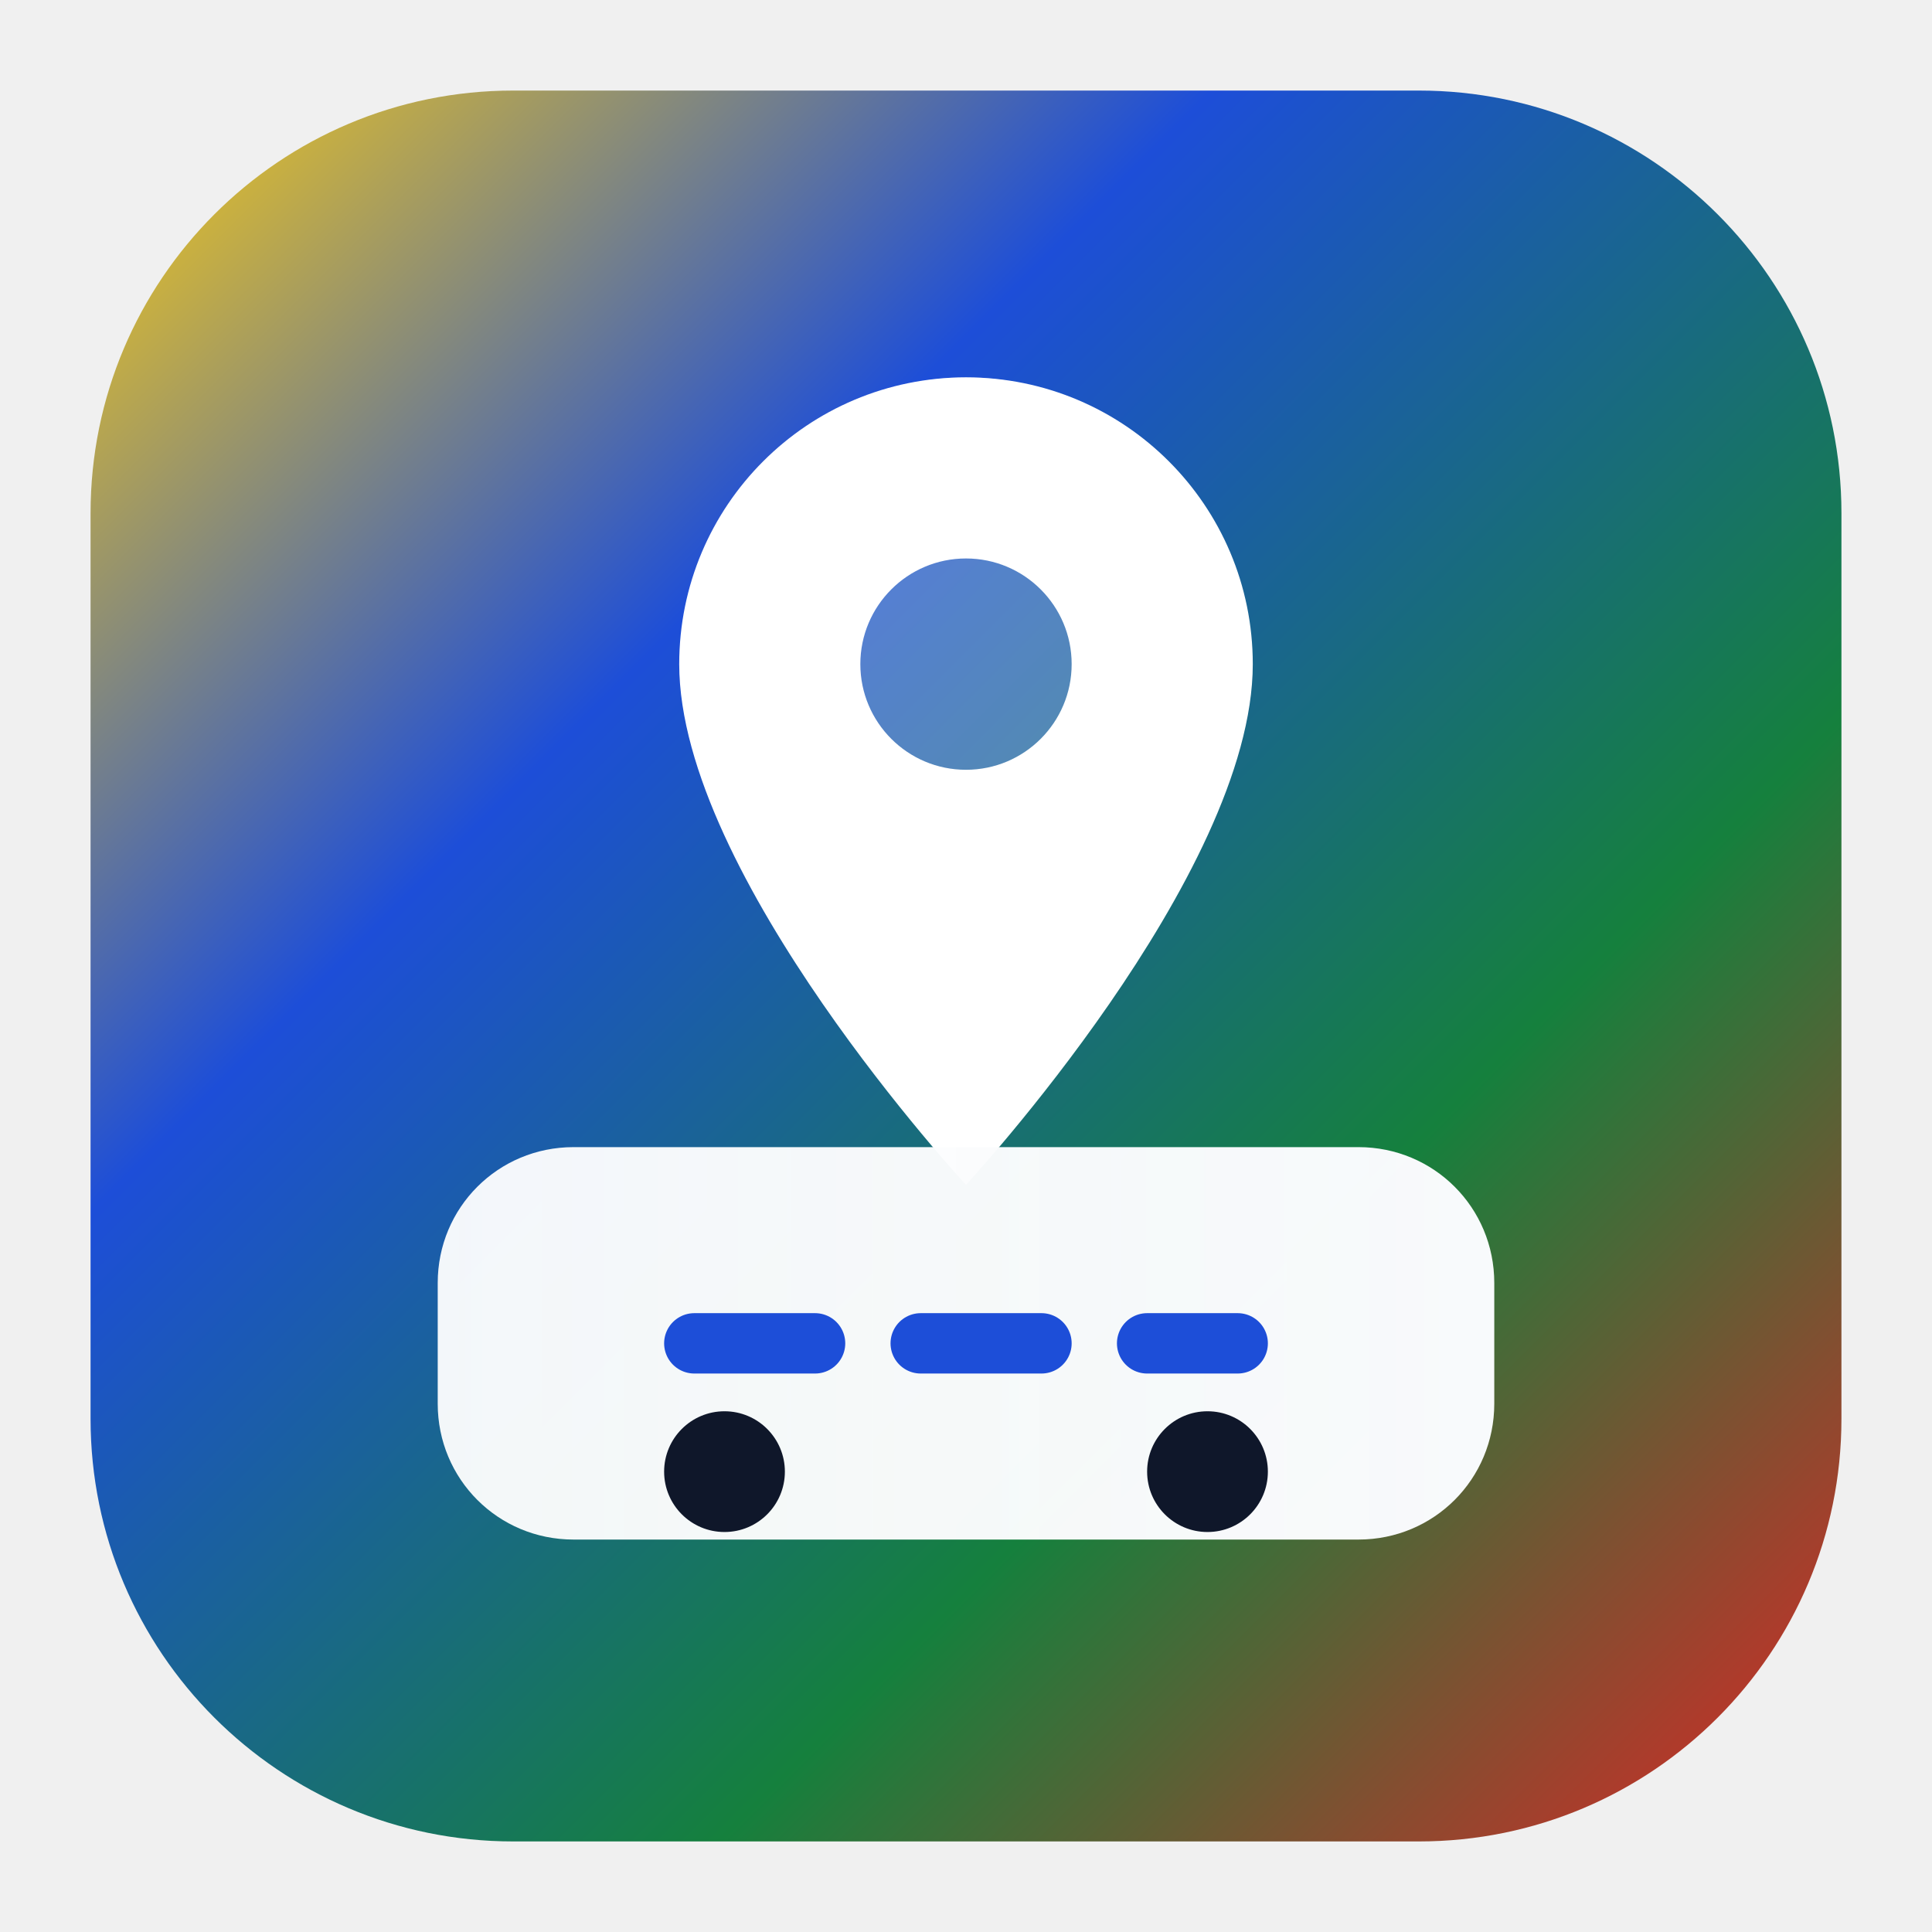
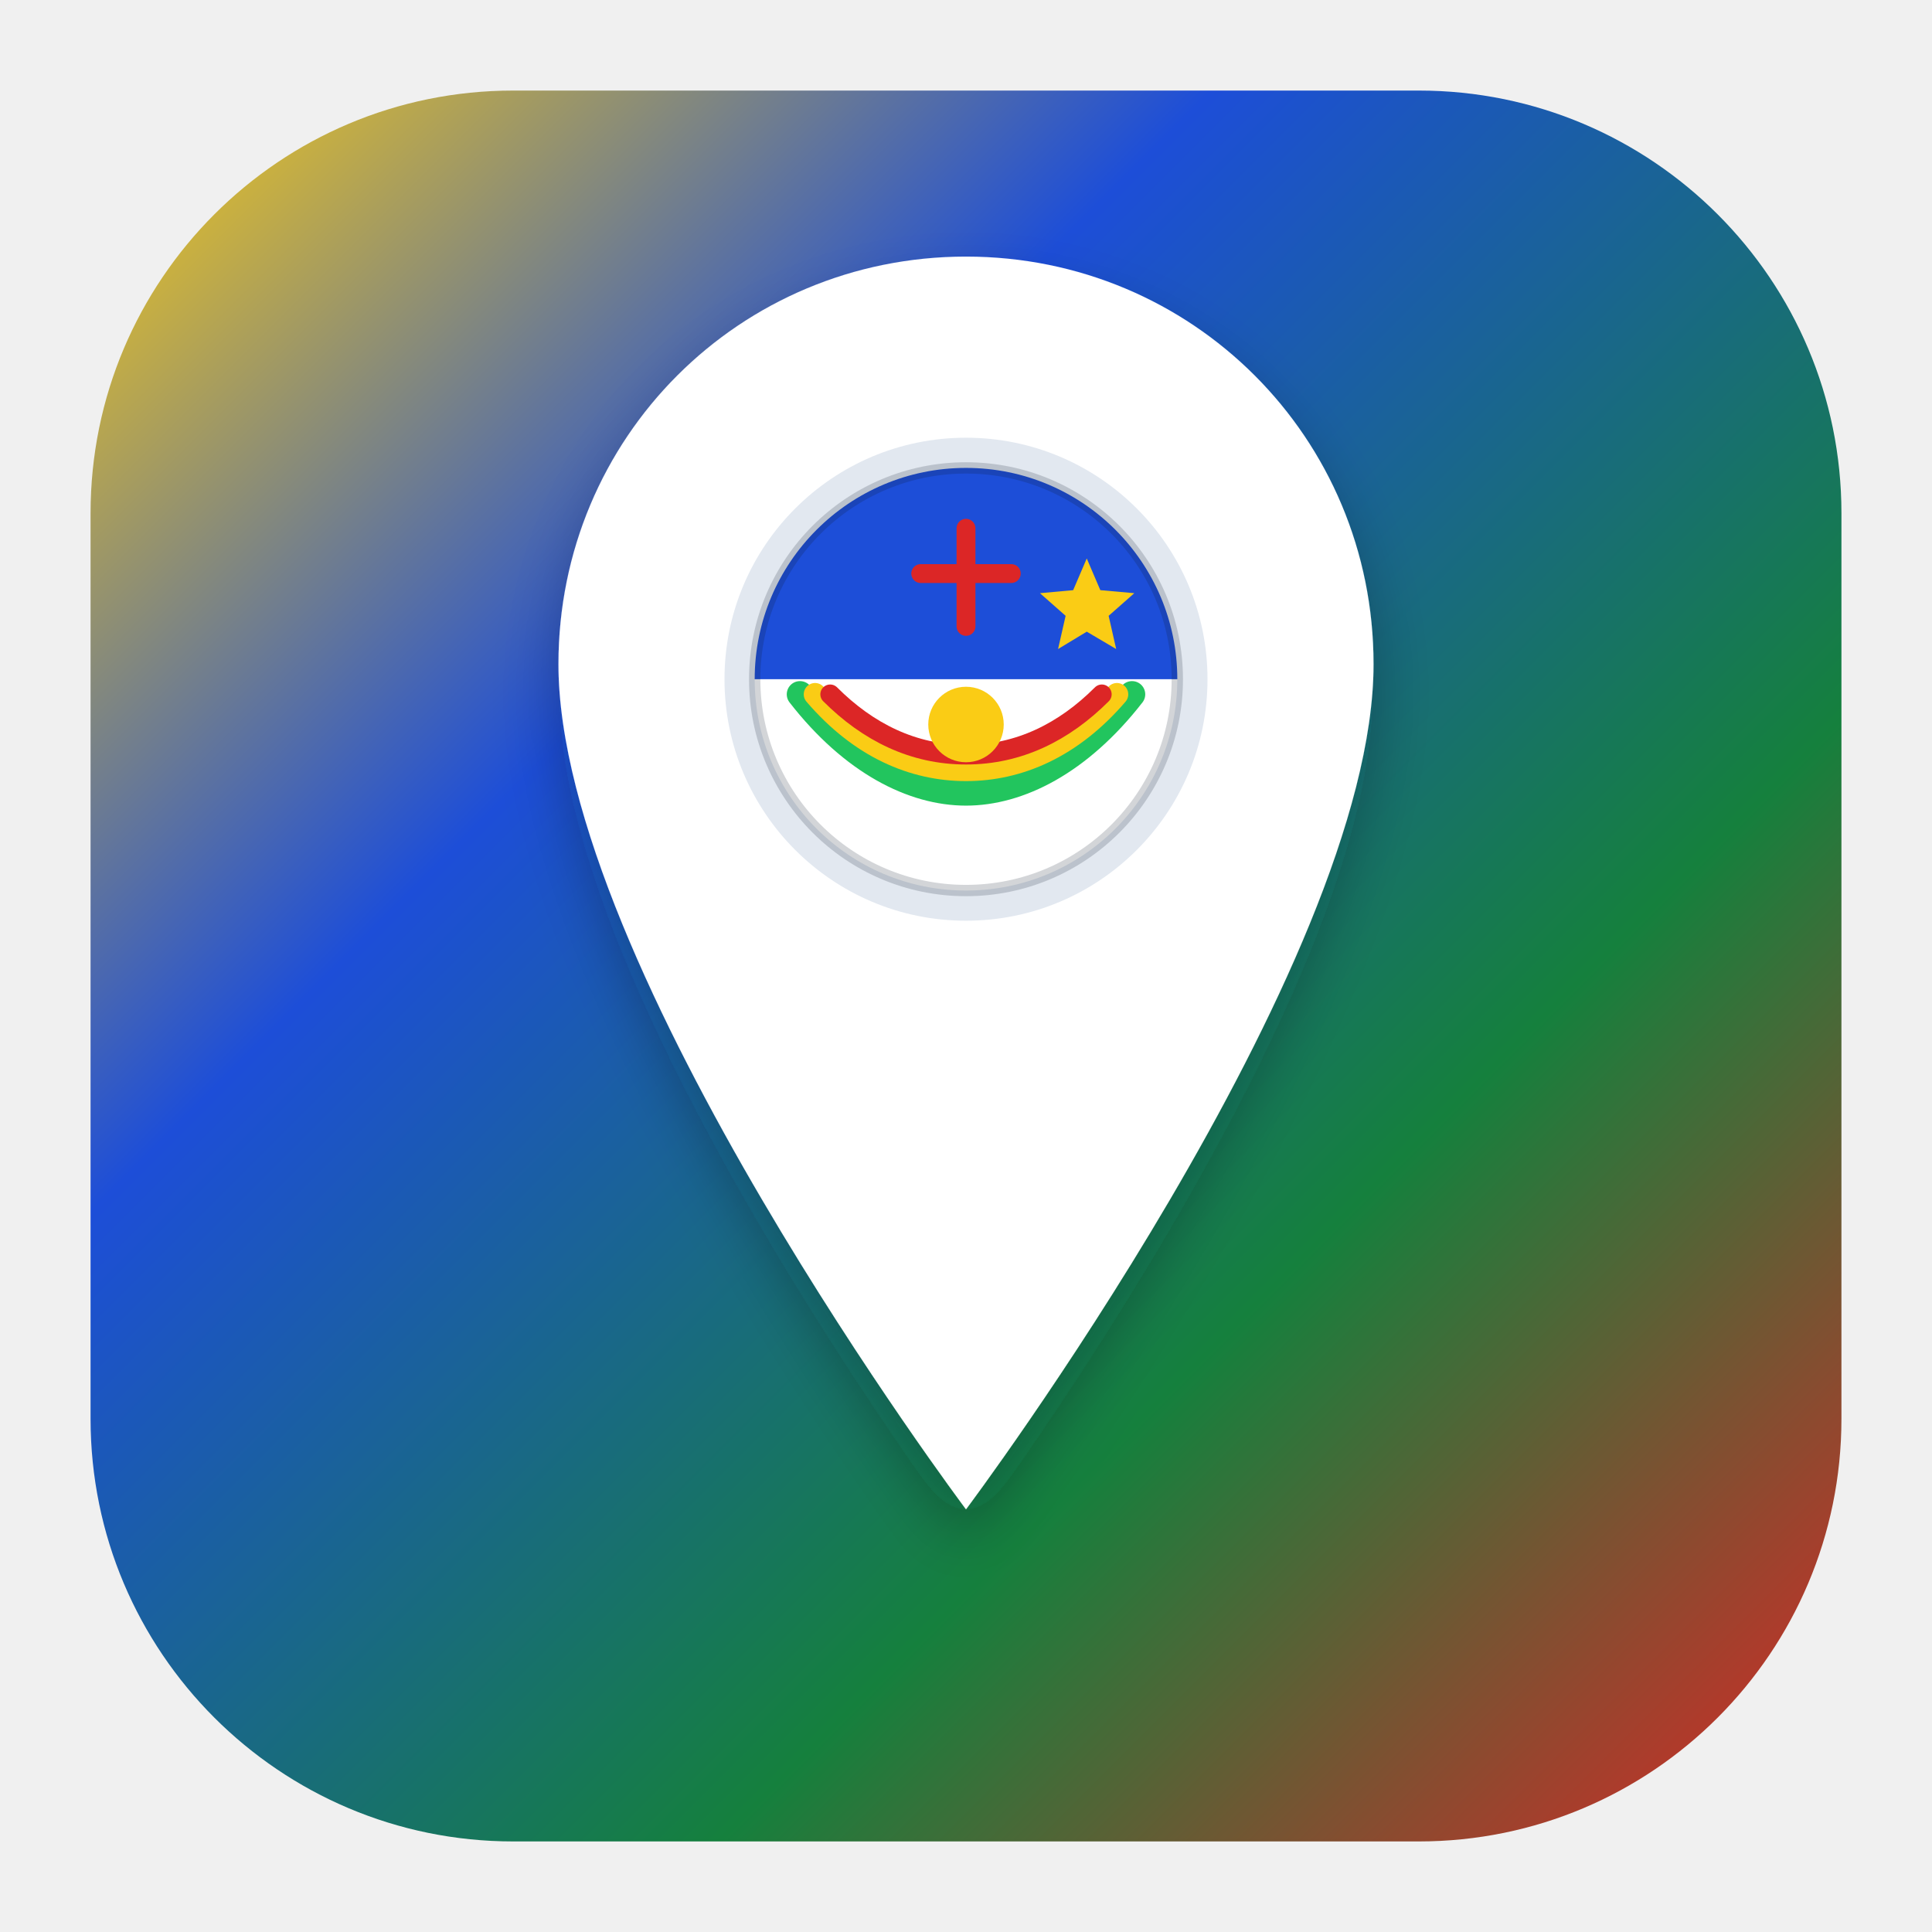
- <svg xmlns="http://www.w3.org/2000/svg" viewBox="0 0 256 256" role="img" aria-label="ObservaTransito PE">
+ <svg xmlns="http://www.w3.org/2000/svg" viewBox="0 0 256 256" role="img" aria-label="RedeVitima">
  <defs>
    <linearGradient id="bg" x1="0" y1="0" x2="1" y2="1">
      <stop offset="0" stop-color="#facc15" />
      <stop offset="0.32" stop-color="#1d4ed8" />
      <stop offset="0.68" stop-color="#15803d" />
      <stop offset="1" stop-color="#dc2626" />
    </linearGradient>
-     <linearGradient id="road" x1="0" y1="0" x2="1" y2="0">
-       <stop offset="0" stop-color="#ffffff" stop-opacity="0.95" />
-       <stop offset="1" stop-color="#f8fafc" stop-opacity="1" />
-     </linearGradient>
+     <filter id="shadow" x="-20%" y="-20%" width="140%" height="150%">
+       <feDropShadow dx="0" dy="4" stdDeviation="4" flood-color="#0f172a" flood-opacity="0.28" />
+     </filter>
+     <clipPath id="flagClip">
+       <circle cx="128" cy="90" r="28" />
+     </clipPath>
  </defs>
  <rect x="12" y="12" width="232" height="232" rx="56" fill="url(#bg)" />
-   <circle cx="128" cy="84" r="34" fill="rgba(255,255,255,0.25)" />
-   <path d="M128 50c-21 0-38 17-38 38 0 28 38 69 38 69s38-41 38-69c0-21-17-38-38-38zm0 52a14 14 0 1 1 0-28 14 14 0 0 1 0 28z" fill="#fff" />
-   <path d="M58 170c0-10 8-18 18-18h104c10 0 18 8 18 18v16c0 10-8 18-18 18H76c-10 0-18-8-18-18z" fill="url(#road)" />
-   <path d="M92 178h72" stroke="#1d4ed8" stroke-width="8" stroke-linecap="round" stroke-dasharray="16 14" />
-   <circle cx="96" cy="195" r="8" fill="#0f172a" />
-   <circle cx="160" cy="195" r="8" fill="#0f172a" />
+   <path d="M128 34c-30 0-54 24-54 54 0 40 54 112 54 112s54-72 54-112c0-30-24-54-54-54z" fill="#ffffff" filter="url(#shadow)" />
+   <circle cx="128" cy="90" r="32" fill="#e2e8f0" />
+   <g clip-path="url(#flagClip)">
+     <rect x="100" y="62" width="56" height="28" fill="#1d4ed8" />
+     <rect x="100" y="90" width="56" height="28" fill="#ffffff" />
+     <path d="M106 92c7 9 15 13 22 13s15-4 22-13" fill="none" stroke="#22c55e" stroke-width="3.5" stroke-linecap="round" />
+     <path d="M108 92c6 7 13 10 20 10s14-3 20-10" fill="none" stroke="#facc15" stroke-width="3" stroke-linecap="round" />
+     <path d="M110 92c5 5 11 8 18 8s13-3 18-8" fill="none" stroke="#dc2626" stroke-width="2.6" stroke-linecap="round" />
+     <circle cx="128" cy="96" r="5" fill="#facc15" />
+     <path d="M128 70v13M122 76h12" stroke="#dc2626" stroke-width="2.5" stroke-linecap="round" />
+     <path d="M144 74l1.8 4.2 4.5.4-3.4 3 1 4.4-3.9-2.3-3.8 2.3 1-4.4-3.4-3 4.4-.4z" fill="#facc15" />
+   </g>
+   <circle cx="128" cy="90" r="28" fill="none" stroke="#0f172a" stroke-opacity="0.18" stroke-width="1.5" />
</svg>
